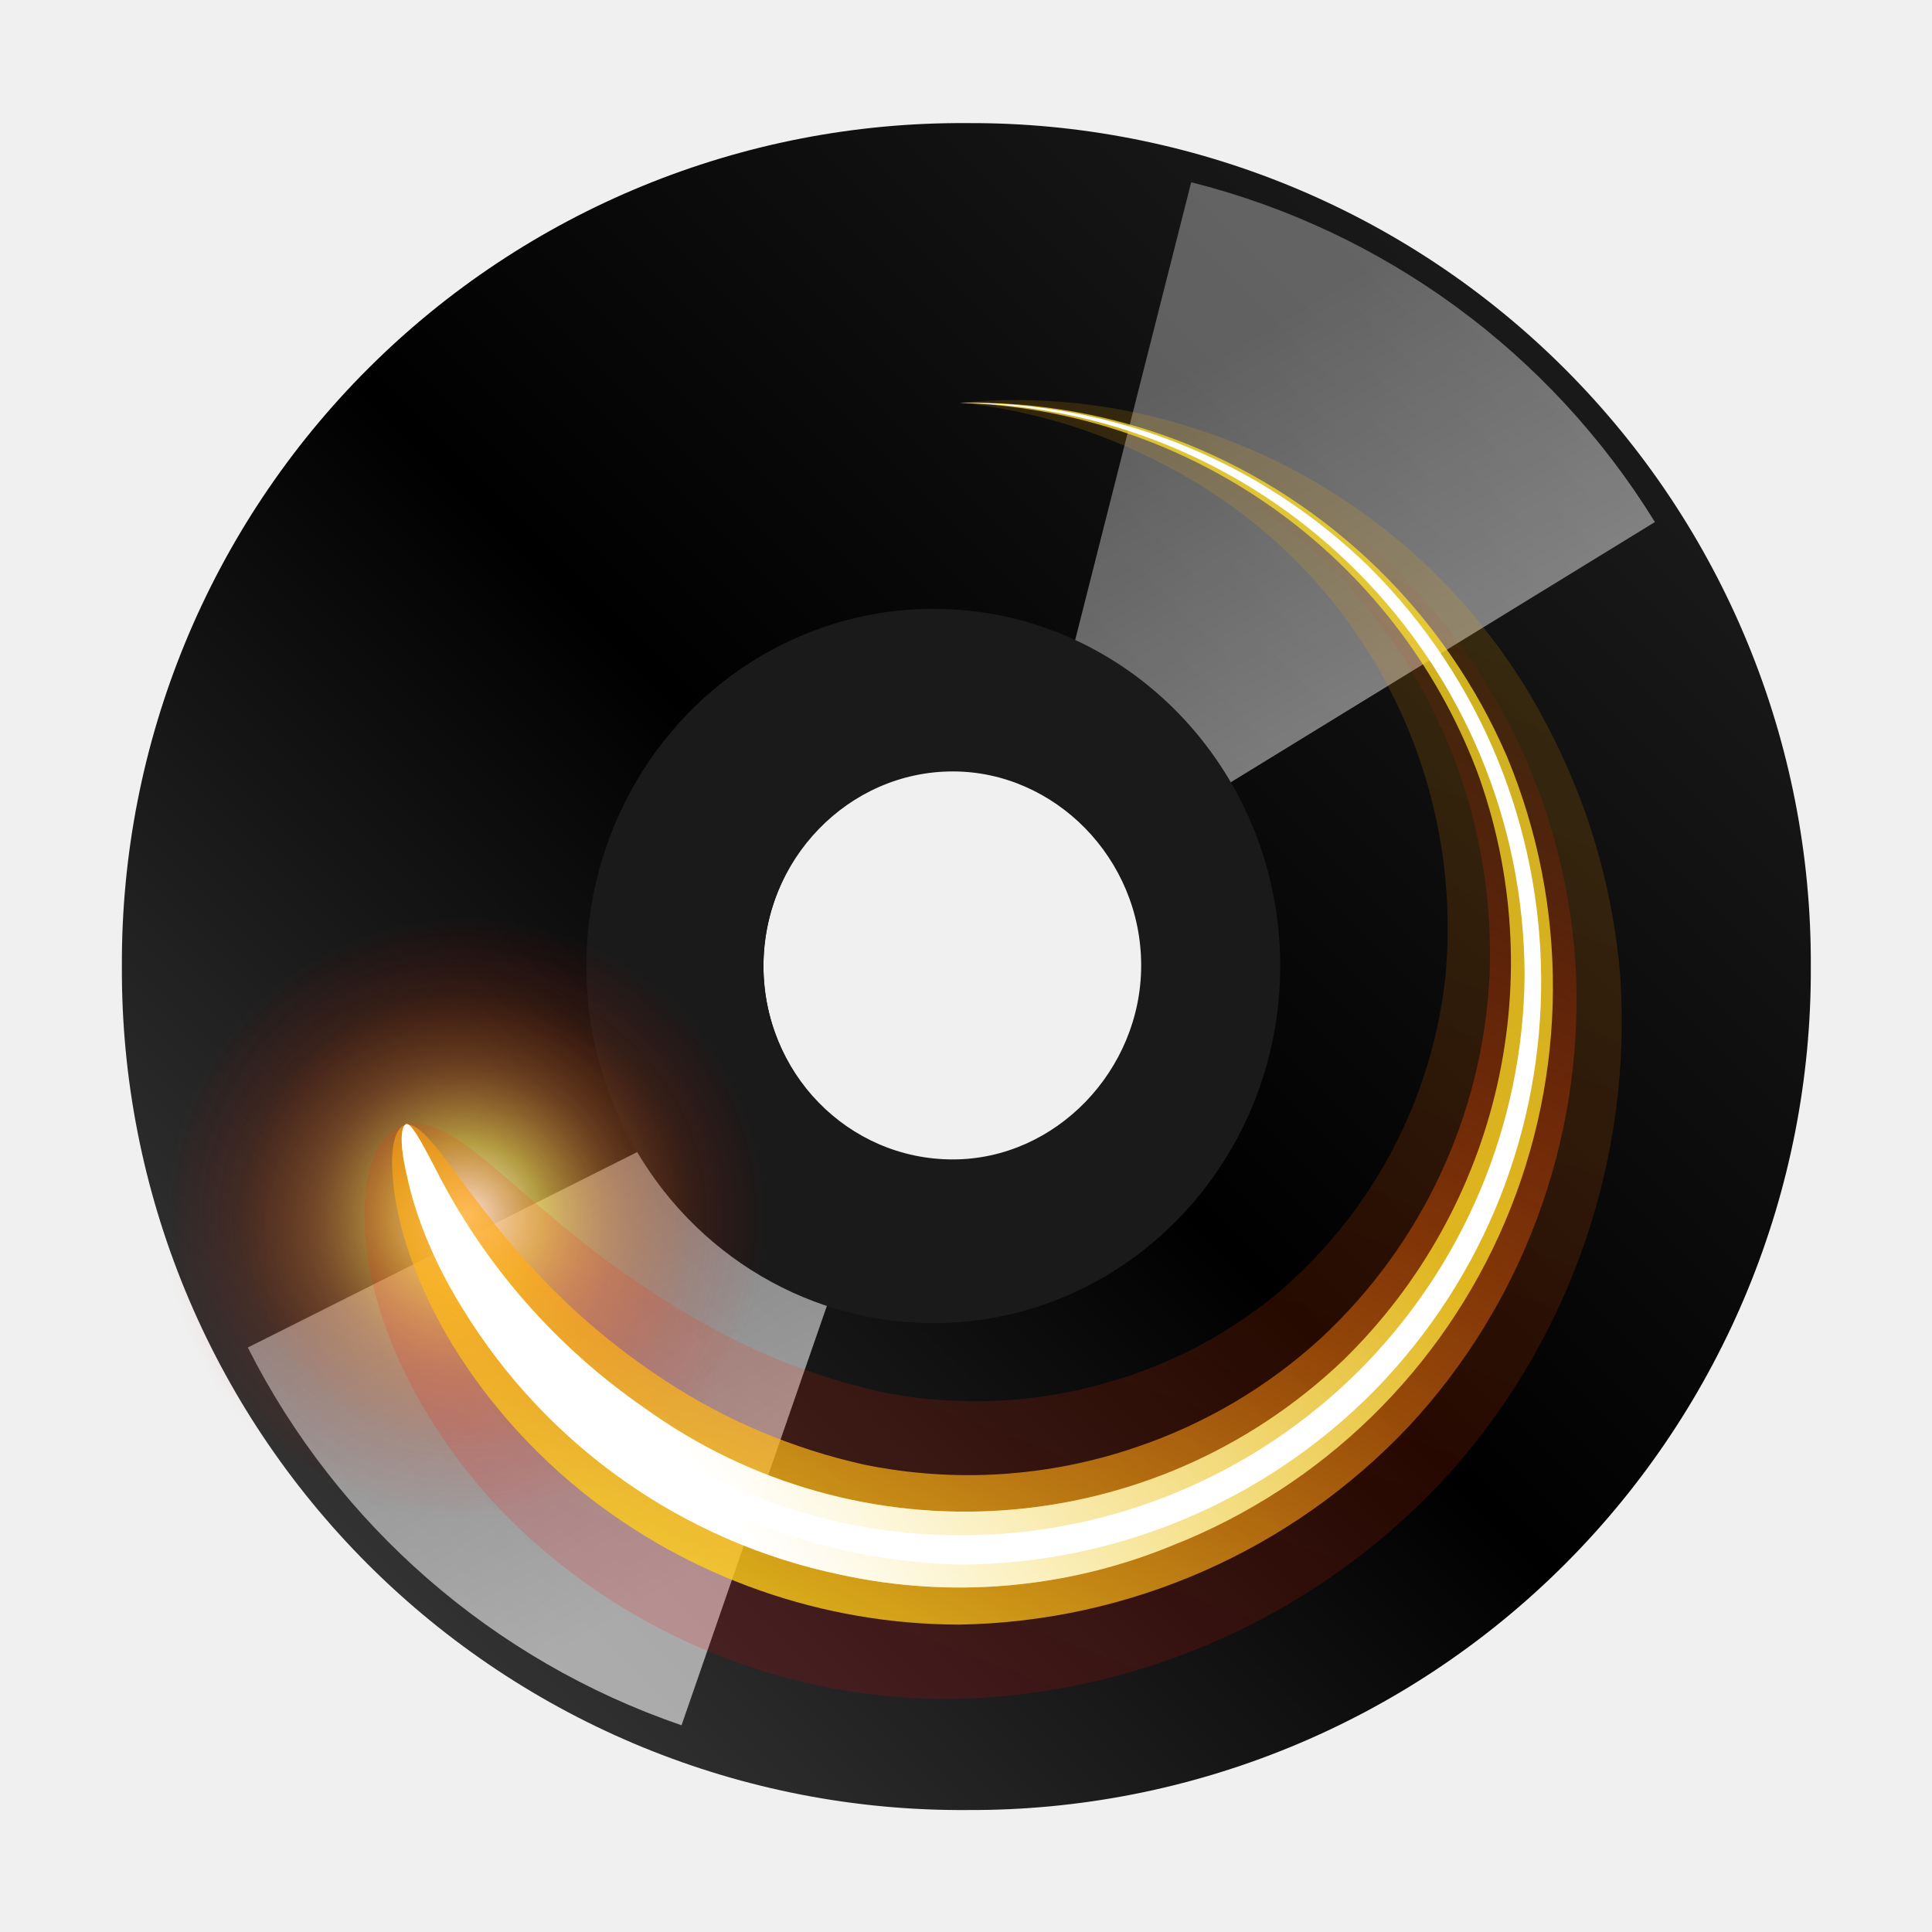
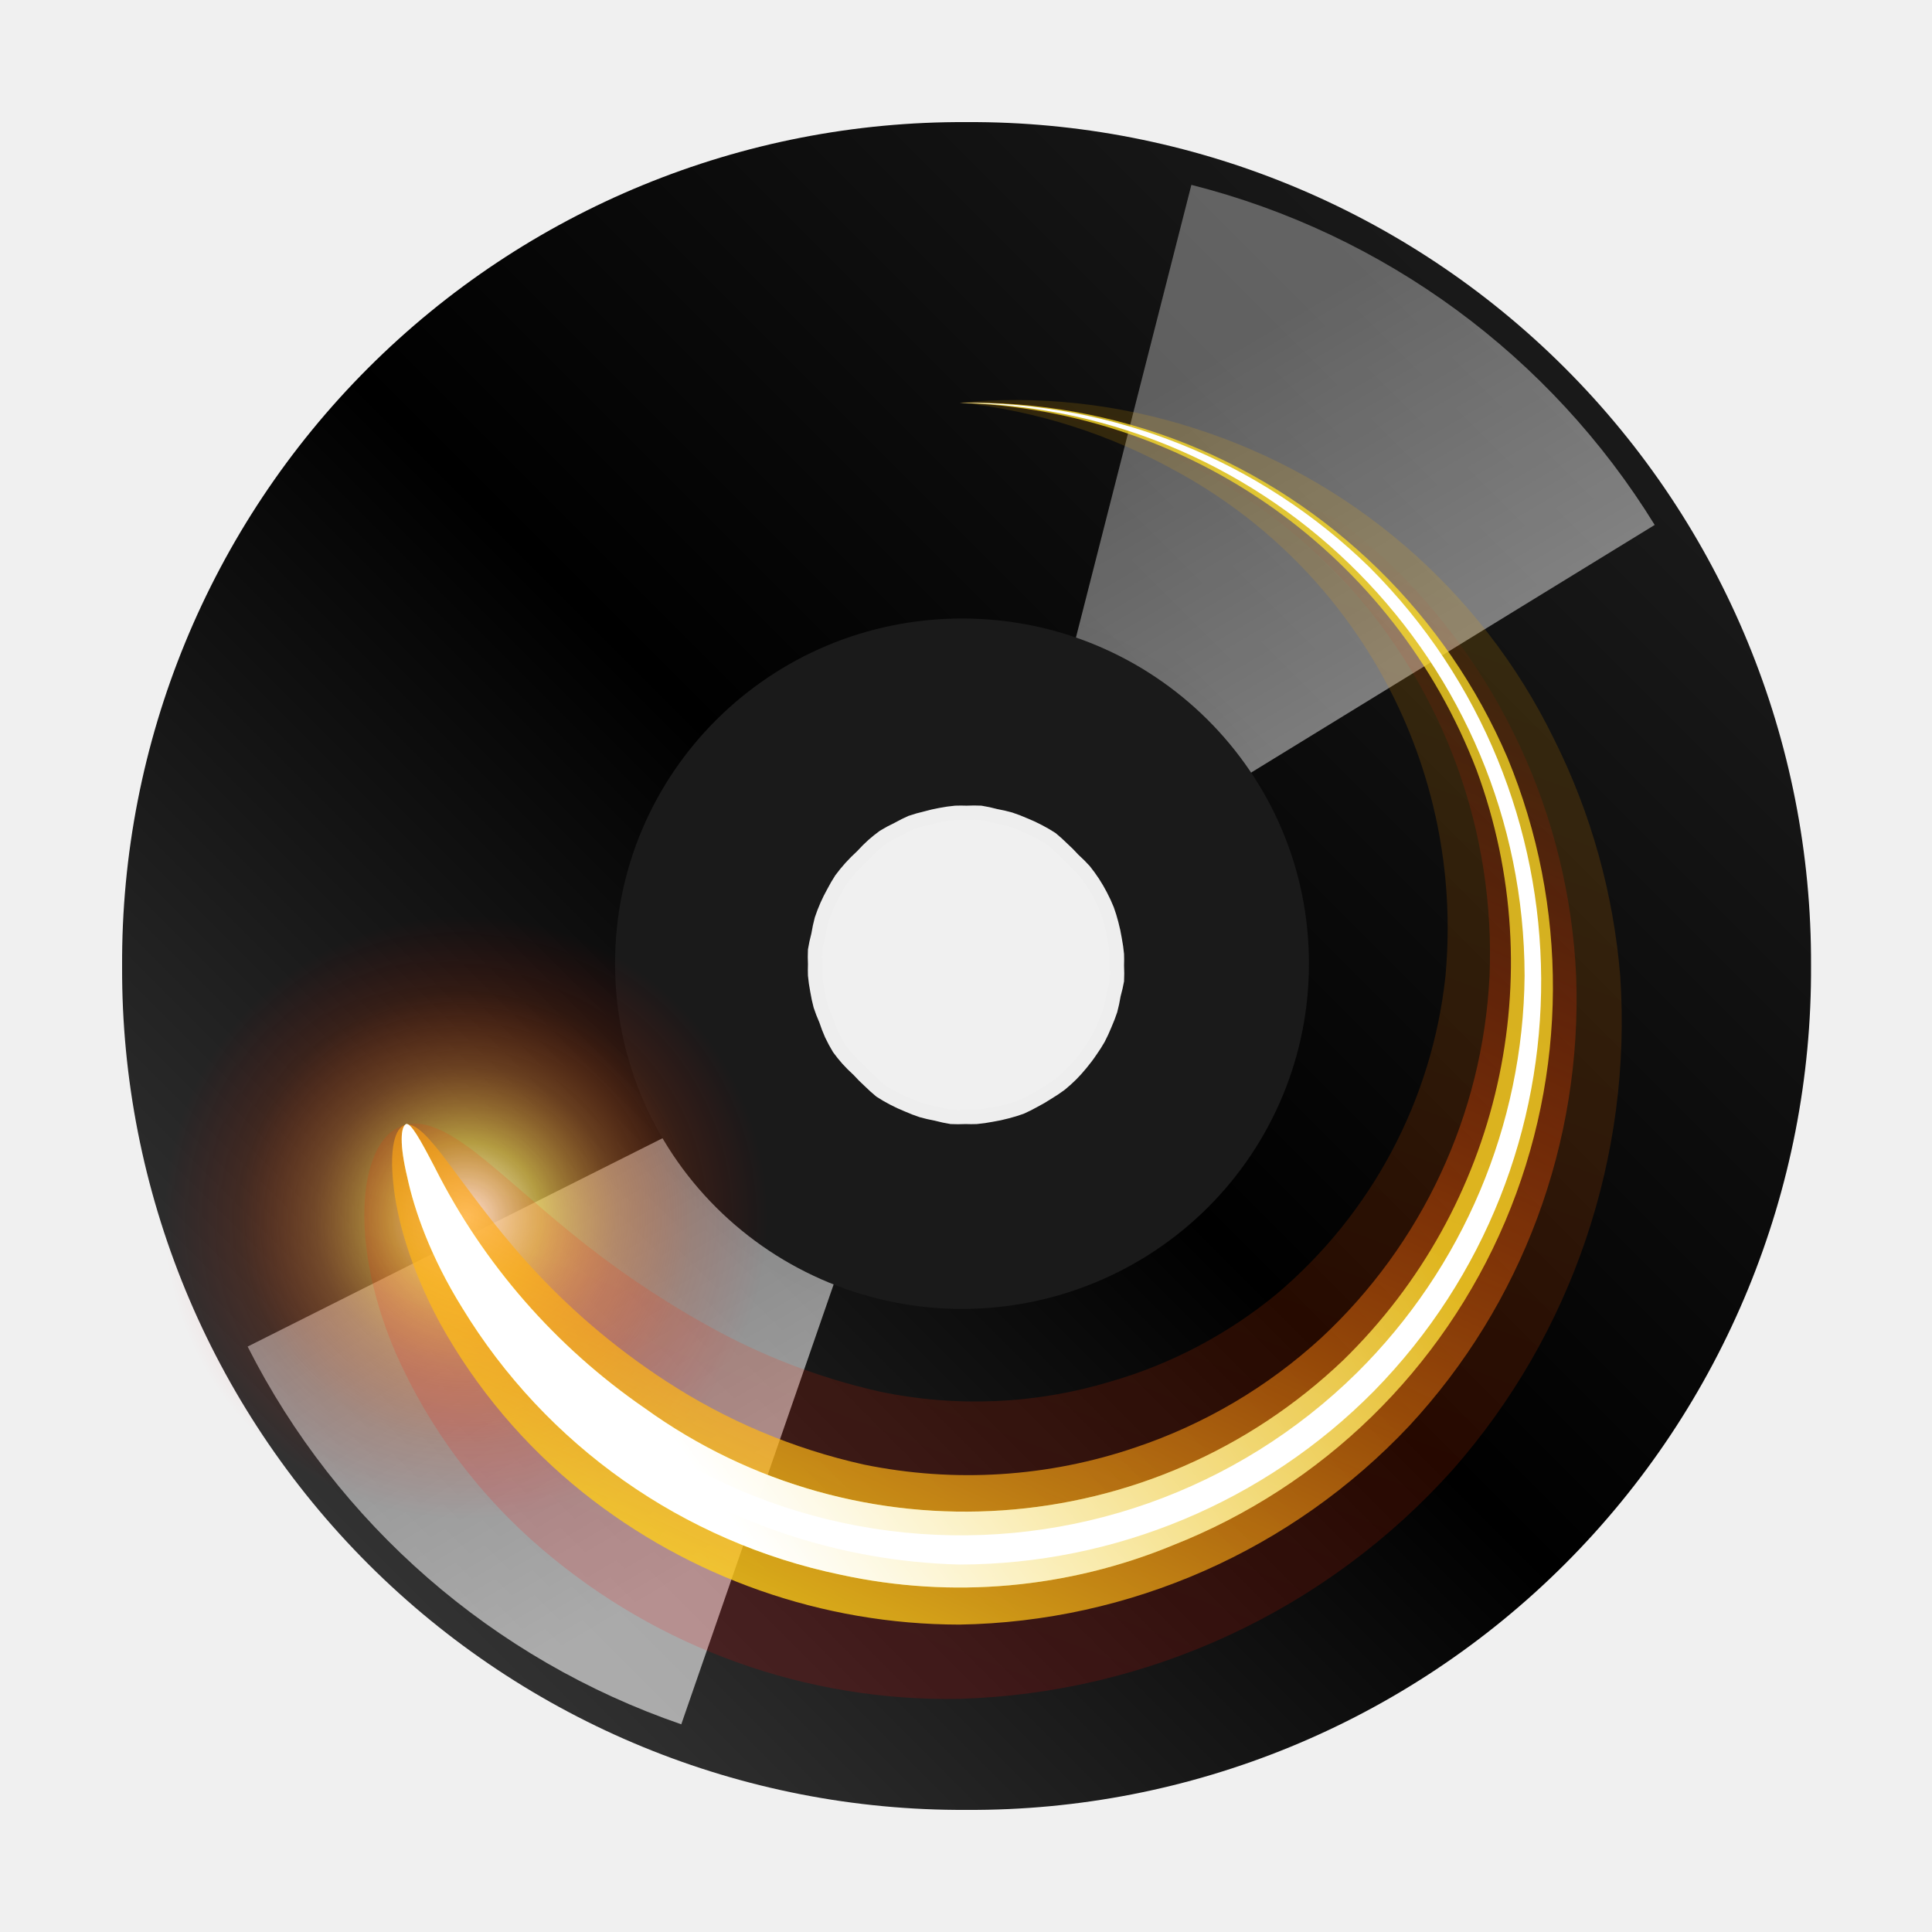
<svg xmlns="http://www.w3.org/2000/svg" xmlns:xlink="http://www.w3.org/1999/xlink" width="64" height="64" viewBox="0 0 16.93 16.93">
  <defs>
-     <linearGradient x1="21.13" y1="14.63" x2="29" y2="28" id="j" xlink:href="#a" gradientUnits="userSpaceOnUse" gradientTransform="translate(.25 283.78) scale(.25321)" />
    <linearGradient id="a">
      <stop offset="0" stop-color="#fff" stop-opacity=".33" />
      <stop offset="1" stop-color="#fff" stop-opacity=".6" />
    </linearGradient>
    <linearGradient id="b">
-       <stop offset="0" />
-       <stop offset="1" stop-opacity="0" />
-     </linearGradient>
-     <linearGradient xlink:href="#c" id="h" x1="3.38" y1="8.18" x2="9.44" y2="2.12" gradientUnits="userSpaceOnUse" />
-     <linearGradient id="c">
      <stop offset="0" stop-color="#333" />
      <stop offset=".49" />
      <stop offset="1" stop-color="#1a1a1a" />
    </linearGradient>
-     <linearGradient xlink:href="#a" id="i" gradientUnits="userSpaceOnUse" gradientTransform="translate(.25 283.78) scale(.25321)" x1="21.13" y1="14.63" x2="29" y2="28" />
-     <linearGradient id="f">
+     <linearGradient id="e">
      <stop offset="0" stop-color="#ffd019" stop-opacity=".8" />
      <stop offset="1" stop-color="red" stop-opacity="0" />
    </linearGradient>
-     <linearGradient id="d">
+     <linearGradient id="c">
      <stop offset="0" stop-color="#fff" />
      <stop offset=".25" stop-color="#ffdb54" stop-opacity=".67" />
      <stop offset=".5" stop-color="#ff8930" stop-opacity=".35" />
      <stop offset=".75" stop-color="#ff3e00" stop-opacity=".12" />
      <stop offset="1" stop-color="red" stop-opacity="0" />
    </linearGradient>
-     <radialGradient xlink:href="#d" id="k" gradientUnits="userSpaceOnUse" cx="16" cy="44" fx="16" fy="44" r="11.95" />
-     <linearGradient y2="16" x2="35" y1="53" x1="21" gradientUnits="userSpaceOnUse" id="l" xlink:href="#e" />
-     <linearGradient id="e">
+     <radialGradient xlink:href="#c" id="j" gradientUnits="userSpaceOnUse" cx="16" cy="44" fx="16" fy="44" r="11.95" />
+     <linearGradient y2="16" x2="35" y1="53" x1="21" gradientUnits="userSpaceOnUse" id="k" xlink:href="#d" />
+     <linearGradient id="d">
      <stop offset="0" stop-color="red" />
      <stop offset="1" stop-color="#ffb400" />
    </linearGradient>
-     <linearGradient xlink:href="#f" id="m" x1="22" y1="53" x2="39" y2="16" gradientUnits="userSpaceOnUse" />
-     <linearGradient xlink:href="#g" id="n" x1="20.5" y1="46.5" x2="40.1" y2="32.38" gradientUnits="userSpaceOnUse" gradientTransform="matrix(.26458 0 0 .26458 -.06 -.44)" />
-     <linearGradient id="g">
+     <linearGradient xlink:href="#e" id="l" x1="22" y1="53" x2="39" y2="16" gradientUnits="userSpaceOnUse" />
+     <linearGradient xlink:href="#f" id="m" x1="20.5" y1="46.5" x2="40.1" y2="32.38" gradientUnits="userSpaceOnUse" gradientTransform="translate(-.06 -.44) scale(.26458)" />
+     <linearGradient id="f">
      <stop offset="0" stop-color="#fff" />
      <stop offset="1" stop-color="#fff" stop-opacity="0" />
    </linearGradient>
+     <linearGradient x1="21.13" y1="14.63" x2="29" y2="28" id="i" xlink:href="#a" gradientUnits="userSpaceOnUse" gradientTransform="matrix(.44349 0 0 .44349 -2.18 -1.33)" />
+     <linearGradient xlink:href="#a" id="h" gradientUnits="userSpaceOnUse" gradientTransform="matrix(.44349 0 0 .44349 -2.18 -1.3)" x1="21.13" y1="14.63" x2="29" y2="28" />
+     <linearGradient xlink:href="#b" id="g" gradientUnits="userSpaceOnUse" gradientTransform="translate(-2.61 -.41) scale(1.75147)" x1="3.38" y1="8.18" x2="9.44" y2="2.12" />
  </defs>
-   <g stroke-width=".57">
-     <path d="M6.33.85A4.2 4.2 0 0 0 2.1 5.07a4.2 4.2 0 0 0 4.23 4.22 4.2 4.2 0 0 0 4.22-4.22A4.2 4.2 0 0 0 6.33.85zm0 5.23c-.56 0-1.02-.46-1.02-1.01 0-.56.46-1.02 1.02-1.02a1.02 1.02 0 0 1 0 2.03z" fill="url(#h)" transform="translate(-2.61 -.41) scale(1.75147)" />
-     <path transform="translate(-2.61 -498.36) scale(1.75147)" d="M7.45 285.45l-.72 2.84c.22.06.4.2.53.4l2.51-1.54a3.82 3.82 0 0 0-2.32-1.7z" fill="url(#i)" />
-     <path transform="translate(-2.61 -498.36) scale(1.75147)" d="M4.9 293.17l.96-2.77a.9.9 0 0 1-.5-.44l-2.63 1.32a3.82 3.82 0 0 0 2.17 1.89z" fill="url(#j)" />
-     <path d="M8.35 5.34a3.04 3.13 0 1 0 0 6.25 3.04 3.13 0 0 0 0-6.25zm0 4.82c-.92 0-1.66-.76-1.66-1.7 0-.92.74-1.7 1.66-1.7.89 0 1.65.76 1.65 1.7 0 .92-.75 1.7-1.65 1.7z" fill="#1a1a1a" />
-   </g>
-   <path transform="matrix(.22132 0 0 .22132 .54 .93)" style="marker:none" d="M27.95 44a11.95 11.95 0 1 1-23.9 0 11.95 11.95 0 0 1 23.9 0z" color="#000" overflow="visible" fill="url(#k)" stroke-width="1.4" />
+   <path d="M8.47 1.07a7.36 7.36 0 0 0-7.4 7.4 7.36 7.36 0 0 0 7.4 7.39 7.36 7.36 0 0 0 7.4-7.4 7.36 7.36 0 0 0-7.4-7.39zm0 5.53a1.85 1.86 0 0 1 .2 0 1.85 1.86 0 0 1 .17.03 1.85 1.86 0 0 1 .18.05 1.85 1.86 0 0 1 .18.06 1.85 1.86 0 0 1 .16.08 1.85 1.86 0 0 1 .16.1 1.85 1.86 0 0 1 .15.11 1.85 1.86 0 0 1 .13.13 1.85 1.86 0 0 1 .13.14 1.85 1.86 0 0 1 .1.15 1.85 1.86 0 0 1 .1.16 1.85 1.86 0 0 1 .07.17 1.85 1.86 0 0 1 .06.18 1.85 1.86 0 0 1 .04.18 1.85 1.86 0 0 1 .02.19 1.85 1.86 0 0 1 0 .13 1.85 1.86 0 0 1 0 .19 1.85 1.86 0 0 1-.03.18 1.85 1.86 0 0 1-.05.18 1.85 1.86 0 0 1-.06.18 1.85 1.86 0 0 1-.08.16 1.85 1.86 0 0 1-.1.16 1.85 1.86 0 0 1-.1.15 1.85 1.86 0 0 1-.14.14 1.85 1.86 0 0 1-.13.12 1.85 1.86 0 0 1-.15.1 1.85 1.86 0 0 1-.16.1 1.85 1.86 0 0 1-.17.08 1.85 1.86 0 0 1-.18.06 1.85 1.86 0 0 1-.18.04 1.85 1.86 0 0 1-.18.02 1.85 1.86 0 0 1-.13 0 1.85 1.86 0 0 1-.19 0 1.85 1.86 0 0 1-.18-.03 1.85 1.86 0 0 1-.18-.05 1.85 1.86 0 0 1-.17-.06 1.85 1.86 0 0 1-.17-.08 1.85 1.86 0 0 1-.16-.1 1.85 1.86 0 0 1-.14-.11 1.85 1.86 0 0 1-.14-.13 1.85 1.86 0 0 1-.12-.14 1.85 1.86 0 0 1-.1-.15 1.85 1.86 0 0 1-.1-.16 1.85 1.86 0 0 1-.07-.17 1.85 1.86 0 0 1-.06-.18 1.85 1.86 0 0 1-.04-.18 1.85 1.86 0 0 1-.03-.19 1.85 1.86 0 0 1 0-.13 1.85 1.86 0 0 1 0-.19 1.85 1.86 0 0 1 .04-.18 1.85 1.86 0 0 1 .04-.18 1.85 1.86 0 0 1 .07-.18 1.85 1.86 0 0 1 .08-.16 1.85 1.86 0 0 1 .1-.16 1.85 1.86 0 0 1 .1-.15 1.85 1.86 0 0 1 .13-.14A1.85 1.86 0 0 1 7.33 7a1.85 1.86 0 0 1 .15-.1 1.85 1.86 0 0 1 .16-.1 1.85 1.86 0 0 1 .17-.08 1.85 1.86 0 0 1 .17-.06 1.85 1.86 0 0 1 .18-.04 1.85 1.86 0 0 1 .19-.02 1.85 1.86 0 0 1 .13 0z" fill="url(#g)" />
+   <path d="M10.44 1.62L9.17 6.6c.39.1.7.35.93.7l4.4-2.7a6.7 6.7 0 0 0-4.06-2.98z" fill="url(#h)" />
+   <path d="M5.97 15.11l1.68-4.85a1.58 1.58 0 0 1-.88-.77l-4.6 2.31a6.7 6.7 0 0 0 3.8 3.31z" fill="url(#i)" />
+   <path d="M8.43 5.42a3.04 3.02 0 0 0-3.04 3.02 3.04 3.02 0 0 0 3.04 3.03 3.04 3.02 0 0 0 3.04-3.03 3.04 3.02 0 0 0-3.04-3.02zm.04 1.64a1.38 1.4 0 0 1 .13 0 1.38 1.4 0 0 1 .14.03 1.38 1.4 0 0 1 .13.03 1.38 1.4 0 0 1 .13.05 1.38 1.4 0 0 1 .13.06 1.38 1.4 0 0 1 .12.07 1.38 1.4 0 0 1 .1.09 1.38 1.4 0 0 1 .1.1 1.38 1.4 0 0 1 .1.1 1.38 1.4 0 0 1 .08.11 1.38 1.4 0 0 1 .07.12 1.38 1.4 0 0 1 .06.13 1.38 1.4 0 0 1 .04.13 1.38 1.4 0 0 1 .03.14 1.38 1.4 0 0 1 .02.14 1.38 1.4 0 0 1 0 .1 1.38 1.4 0 0 1 0 .14 1.38 1.4 0 0 1-.03.13 1.38 1.4 0 0 1-.03.14 1.38 1.4 0 0 1-.05.13 1.38 1.4 0 0 1-.06.13 1.38 1.4 0 0 1-.07.11 1.38 1.4 0 0 1-.09.12 1.38 1.4 0 0 1-.09.1 1.38 1.4 0 0 1-.1.09 1.38 1.4 0 0 1-.12.08 1.38 1.4 0 0 1-.12.07 1.38 1.4 0 0 1-.12.06 1.38 1.4 0 0 1-.13.04 1.38 1.4 0 0 1-.14.03 1.38 1.4 0 0 1-.14.02 1.38 1.4 0 0 1-.1 0 1.38 1.4 0 0 1-.13 0 1.38 1.4 0 0 1-.14-.03 1.38 1.4 0 0 1-.13-.03 1.38 1.4 0 0 1-.13-.05 1.38 1.4 0 0 1-.13-.06 1.38 1.4 0 0 1-.12-.07 1.38 1.4 0 0 1-.1-.09 1.38 1.4 0 0 1-.1-.1 1.38 1.4 0 0 1-.1-.1 1.38 1.4 0 0 1-.08-.1 1.38 1.4 0 0 1-.07-.13 1.38 1.4 0 0 1-.05-.13 1.38 1.4 0 0 1-.05-.13 1.38 1.4 0 0 1-.03-.14 1.38 1.4 0 0 1-.02-.14 1.38 1.4 0 0 1 0-.1 1.38 1.4 0 0 1 0-.13 1.38 1.4 0 0 1 .03-.14 1.38 1.4 0 0 1 .03-.14 1.38 1.4 0 0 1 .05-.13 1.38 1.4 0 0 1 .06-.12 1.38 1.4 0 0 1 .07-.12 1.38 1.4 0 0 1 .09-.11 1.38 1.4 0 0 1 .1-.1 1.38 1.4 0 0 1 .1-.1 1.38 1.4 0 0 1 .1-.08 1.38 1.4 0 0 1 .13-.07 1.38 1.4 0 0 1 .12-.06 1.38 1.4 0 0 1 .14-.04 1.38 1.4 0 0 1 .13-.03 1.38 1.4 0 0 1 .14-.02 1.38 1.4 0 0 1 .1 0z" fill="#1a1a1a" stroke="#000" stroke-width=".25" stroke-opacity=".01" />
+   <path transform="translate(.54 .93) scale(.22132)" style="marker:none" d="M27.95 44a11.95 11.95 0 1 1-23.9 0 11.95 11.95 0 0 1 23.9 0z" color="#000" overflow="visible" fill="url(#j)" />
  <g color="#000">
-     <path style="marker:none" d="M32 15c2.6.26 5.03 1.08 7.13 2.24A17.23 17.23 0 0 1 48.1 34a16.02 16.02 0 0 1-5.59 10.52 15.35 15.35 0 0 1-5.5 2.9c-1.82.54-3.53.7-5.02.64-.95-.02-1.83-.14-2.64-.31a21.24 21.24 0 0 1-5.75-2.22 30.4 30.4 0 0 1-4.48-3.05c-1.25-1.02-2.28-1.98-3.16-2.66-.89-.68-1.66-1.08-2.32-.9-.67.18-1.17.94-1.31 2.25-.14 1.32.1 3.2 1 5.3a18.2 18.2 0 0 0 4.85 6.5A20.66 20.66 0 0 0 32 57.93a22.84 22.84 0 0 0 16.35-7.6A22.48 22.48 0 0 0 53.89 34c-.22-2.7-.95-5.38-2.2-7.87a20 20 0 0 0-11.96-10.3A19.29 19.29 0 0 0 32 15z" overflow="visible" opacity=".15" fill="url(#l)" transform="matrix(.26458 0 0 .26458 -.06 -.44)" />
-     <path style="marker:none" d="M32 15a18.87 18.87 0 0 1 12.91 6.09A18.16 18.16 0 0 1 49.56 34a17.54 17.54 0 0 1-5.58 11.98 17.2 17.2 0 0 1-6.14 3.62 17.19 17.19 0 0 1-9 .57 19.88 19.88 0 0 1-6.58-2.78 23.23 23.23 0 0 1-4.57-3.91c-1.17-1.3-2-2.49-2.63-3.32-.63-.84-1.08-1.33-1.41-1.24-.34.09-.52.76-.4 1.91.11 1.16.55 2.8 1.54 4.64 1 1.84 2.56 3.87 4.75 5.63A20.03 20.03 0 0 0 32 55.47a20.94 20.94 0 0 0 14.9-6.58A20.77 20.77 0 0 0 52.43 34a20.23 20.23 0 0 0-6.48-13.96A19.54 19.54 0 0 0 32 15z" overflow="visible" fill="url(#m)" transform="matrix(.26458 0 0 .26458 -.06 -.44)" />
+     <path style="marker:none" d="M32 15c2.6.26 5.03 1.08 7.13 2.24A17.23 17.23 0 0 1 48.1 34a16.02 16.02 0 0 1-5.59 10.52 15.35 15.35 0 0 1-5.5 2.9 15.47 15.47 0 0 1-7.66.33 21.24 21.24 0 0 1-5.75-2.22 30.4 30.4 0 0 1-4.48-3.05c-1.25-1.02-2.28-1.98-3.16-2.66-.89-.68-1.66-1.08-2.32-.9-.67.18-1.17.94-1.31 2.25-.14 1.32.1 3.2 1 5.3a18.2 18.2 0 0 0 4.85 6.5A20.66 20.66 0 0 0 32 57.93a22.84 22.84 0 0 0 16.35-7.6A22.48 22.48 0 0 0 53.89 34c-.22-2.7-.95-5.38-2.2-7.87a20 20 0 0 0-11.96-10.3A19.29 19.29 0 0 0 32 15z" overflow="visible" opacity=".15" fill="url(#k)" transform="translate(-.06 -.44) scale(.26458)" />
+     <path style="marker:none" d="M32 15a18.87 18.87 0 0 1 12.91 6.09A18.16 18.16 0 0 1 49.56 34a17.54 17.54 0 0 1-5.58 11.98 17.2 17.2 0 0 1-6.14 3.62 17.19 17.19 0 0 1-9 .57 19.88 19.88 0 0 1-6.58-2.78 23.23 23.23 0 0 1-4.57-3.91c-1.17-1.3-2-2.49-2.63-3.32-.63-.84-1.08-1.33-1.41-1.24-.34.09-.52.76-.4 1.91.11 1.16.55 2.8 1.54 4.64a18.9 18.9 0 0 0 4.75 5.63A20.03 20.03 0 0 0 32 55.47a20.94 20.94 0 0 0 14.9-6.58A20.77 20.77 0 0 0 52.43 34a20.23 20.23 0 0 0-6.48-13.96A19.54 19.54 0 0 0 32 15z" overflow="visible" fill="url(#l)" transform="translate(-.06 -.44) scale(.26458)" />
    <path style="marker:none" d="M8.41 3.53a5.02 5.02 0 0 1 4.53 3.22 4.87 4.87 0 0 1-1.17 5.17 4.8 4.8 0 0 1-6.12.42 5.65 5.65 0 0 1-1.84-2.11c-.13-.25-.21-.39-.25-.38-.05.02-.06.18.01.47.06.28.2.69.48 1.14a5.1 5.1 0 0 0 3.32 2.34 4.9 4.9 0 0 0 2.91-.26 5.26 5.26 0 0 0 2.93-6.9 5.16 5.16 0 0 0-2.81-2.75 5.06 5.06 0 0 0-1.99-.36z" overflow="visible" fill="#ffe027" fill-opacity=".75" />
    <path style="marker:none" d="M8.41 3.53a5.03 5.03 0 0 1 4.95 5.02 4.96 4.96 0 0 1-1.47 3.48 4.94 4.94 0 0 1-7.57-.76 5.4 5.4 0 0 1-.58-1.02l-.18-.4c-.02.01 0 .17.08.44a5.22 5.22 0 0 0 4.77 3.42 5.12 5.12 0 0 0 3.63-1.52A5.13 5.13 0 0 0 12 4.97a5.06 5.06 0 0 0-3.58-1.44z" overflow="visible" fill="#fff" />
  </g>
-   <path style="marker:none" d="M8.41 3.53a5.02 5.02 0 0 1 4.53 3.22 4.87 4.87 0 0 1-1.17 5.17 4.8 4.8 0 0 1-6.12.42 5.65 5.65 0 0 1-1.84-2.11c-.13-.25-.21-.39-.25-.38-.05.02-.06.18.01.47.06.28.2.69.48 1.14a5.1 5.1 0 0 0 3.32 2.34 4.9 4.9 0 0 0 2.91-.26 5.26 5.26 0 0 0 2.93-6.9 5.16 5.16 0 0 0-2.81-2.75 5.06 5.06 0 0 0-1.99-.36z" color="#000" overflow="visible" fill="url(#n)" />
+   <path style="marker:none" d="M8.41 3.53a5.02 5.02 0 0 1 4.53 3.22 4.87 4.87 0 0 1-1.17 5.17 4.8 4.8 0 0 1-6.12.42 5.65 5.65 0 0 1-1.84-2.11c-.13-.25-.21-.39-.25-.38-.05.02-.06.18.01.47.06.28.2.69.48 1.14a5.1 5.1 0 0 0 3.32 2.34 4.9 4.9 0 0 0 2.91-.26 5.26 5.26 0 0 0 2.93-6.9 5.16 5.16 0 0 0-2.81-2.75 5.06 5.06 0 0 0-1.99-.36z" color="#000" overflow="visible" fill="url(#m)" />
</svg>
